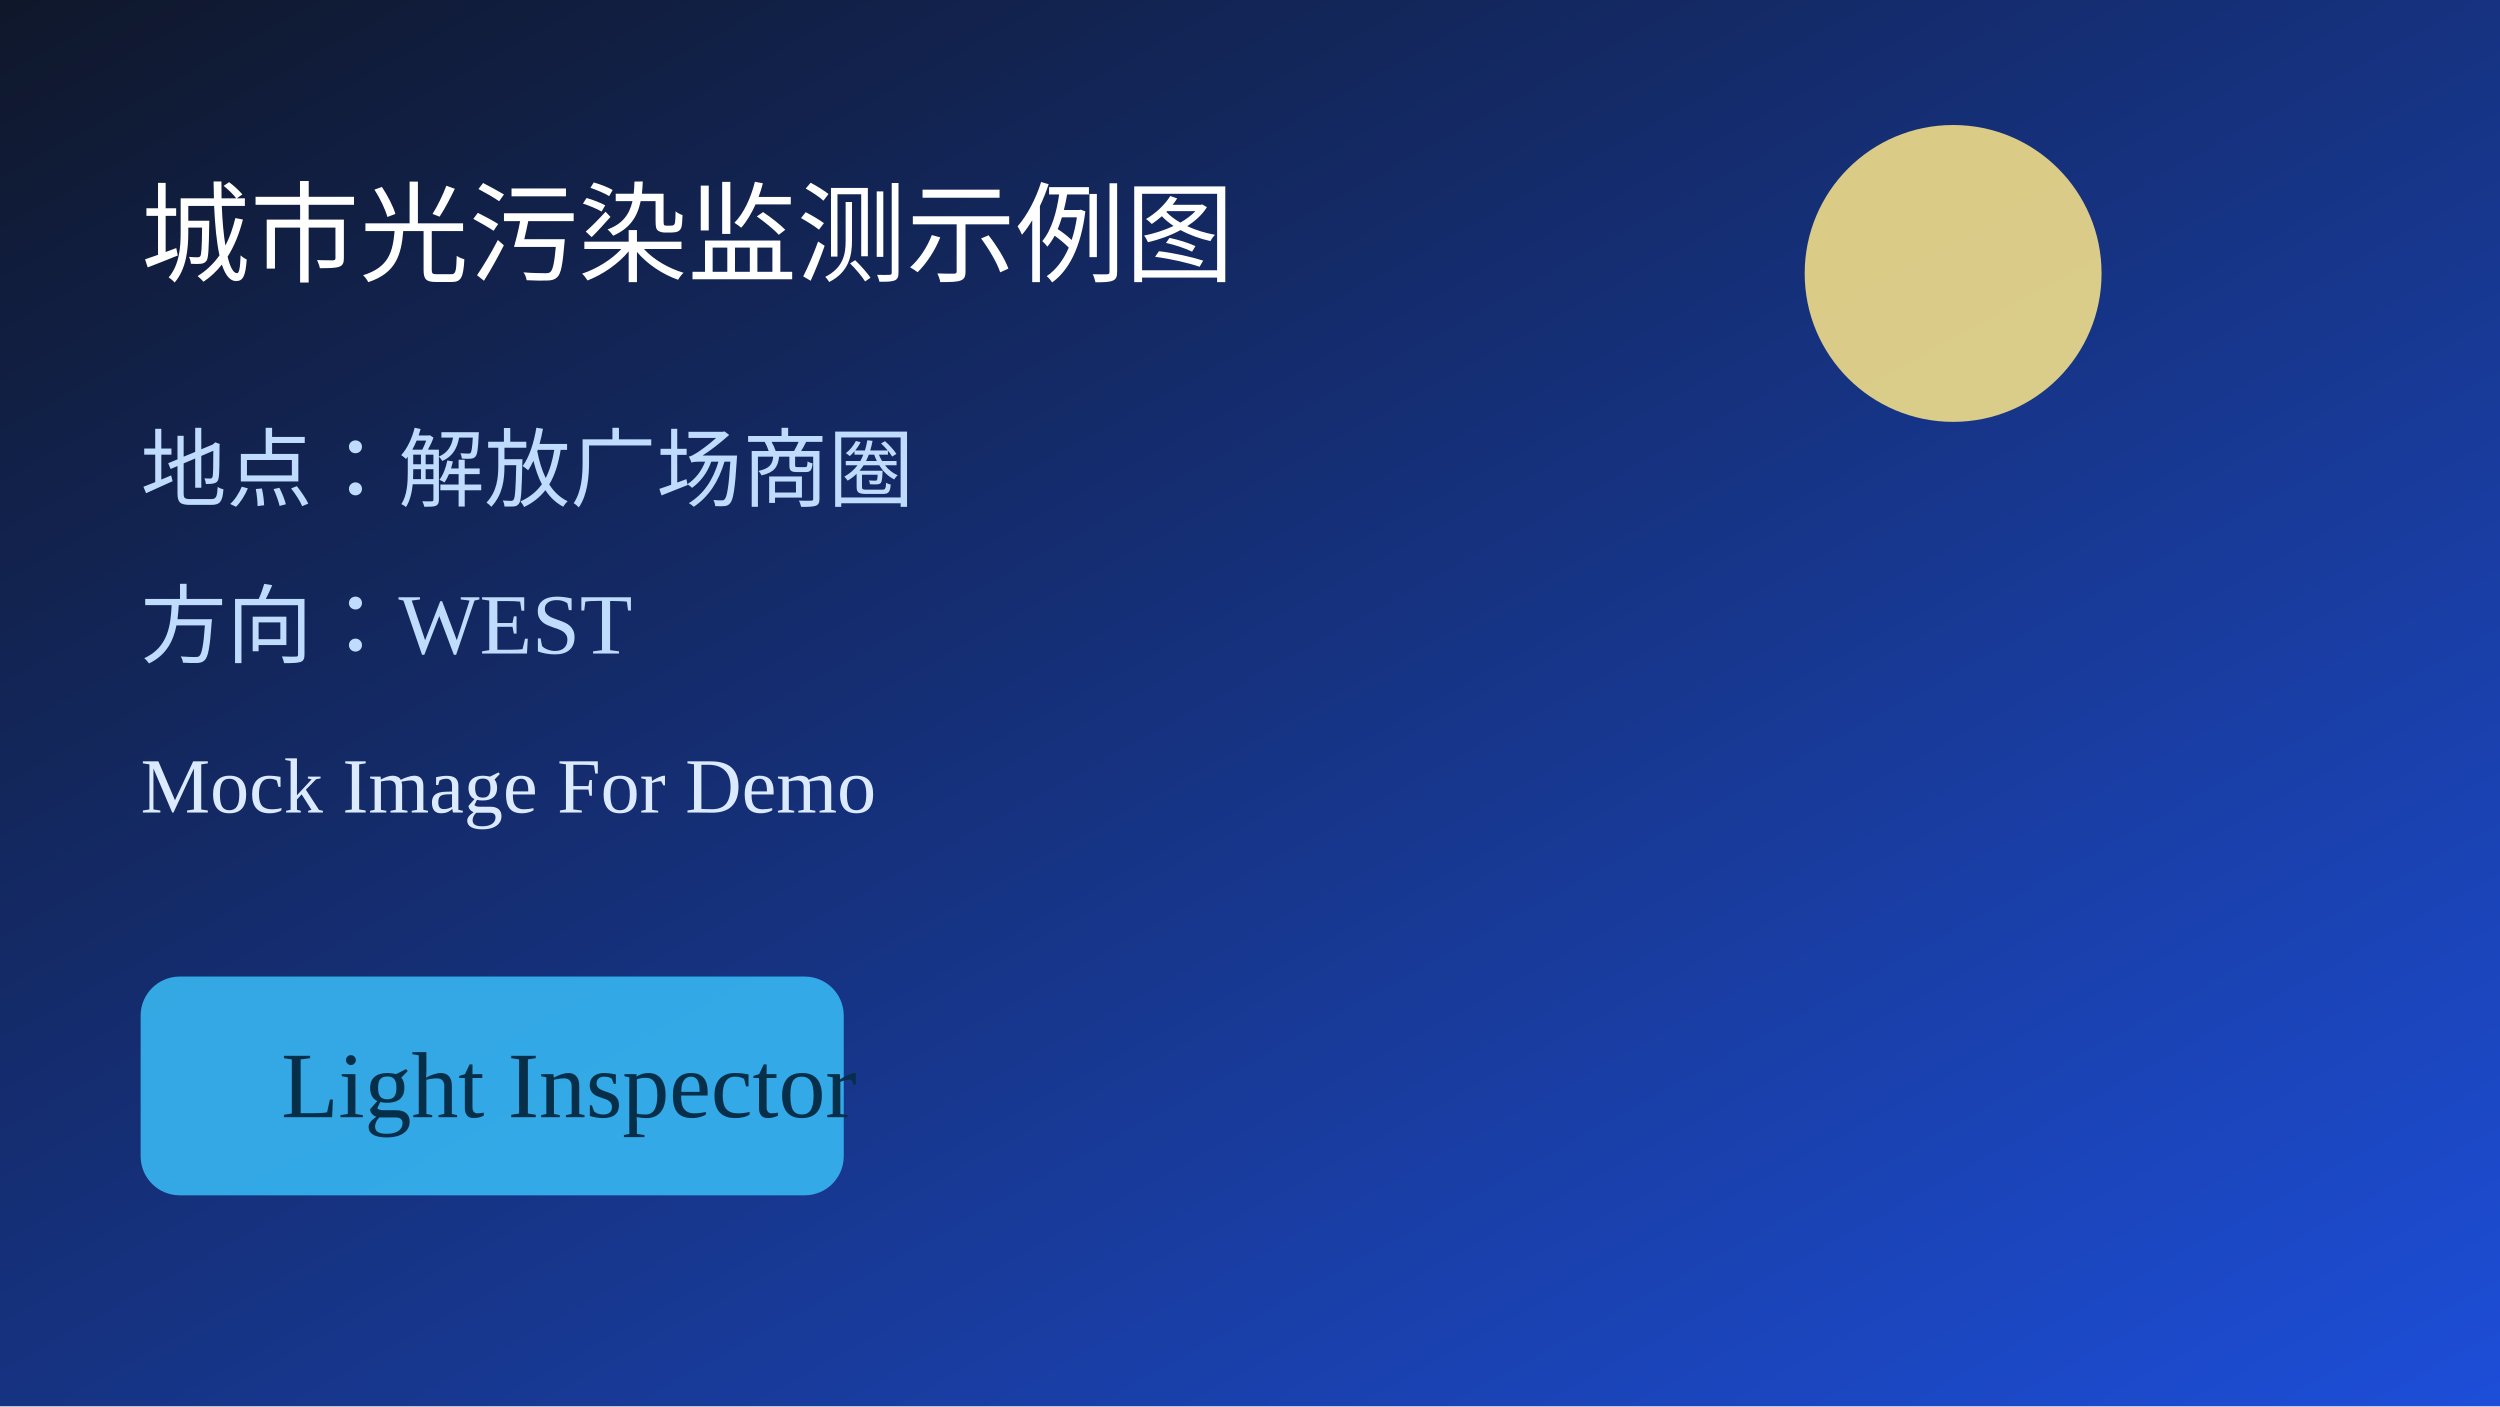
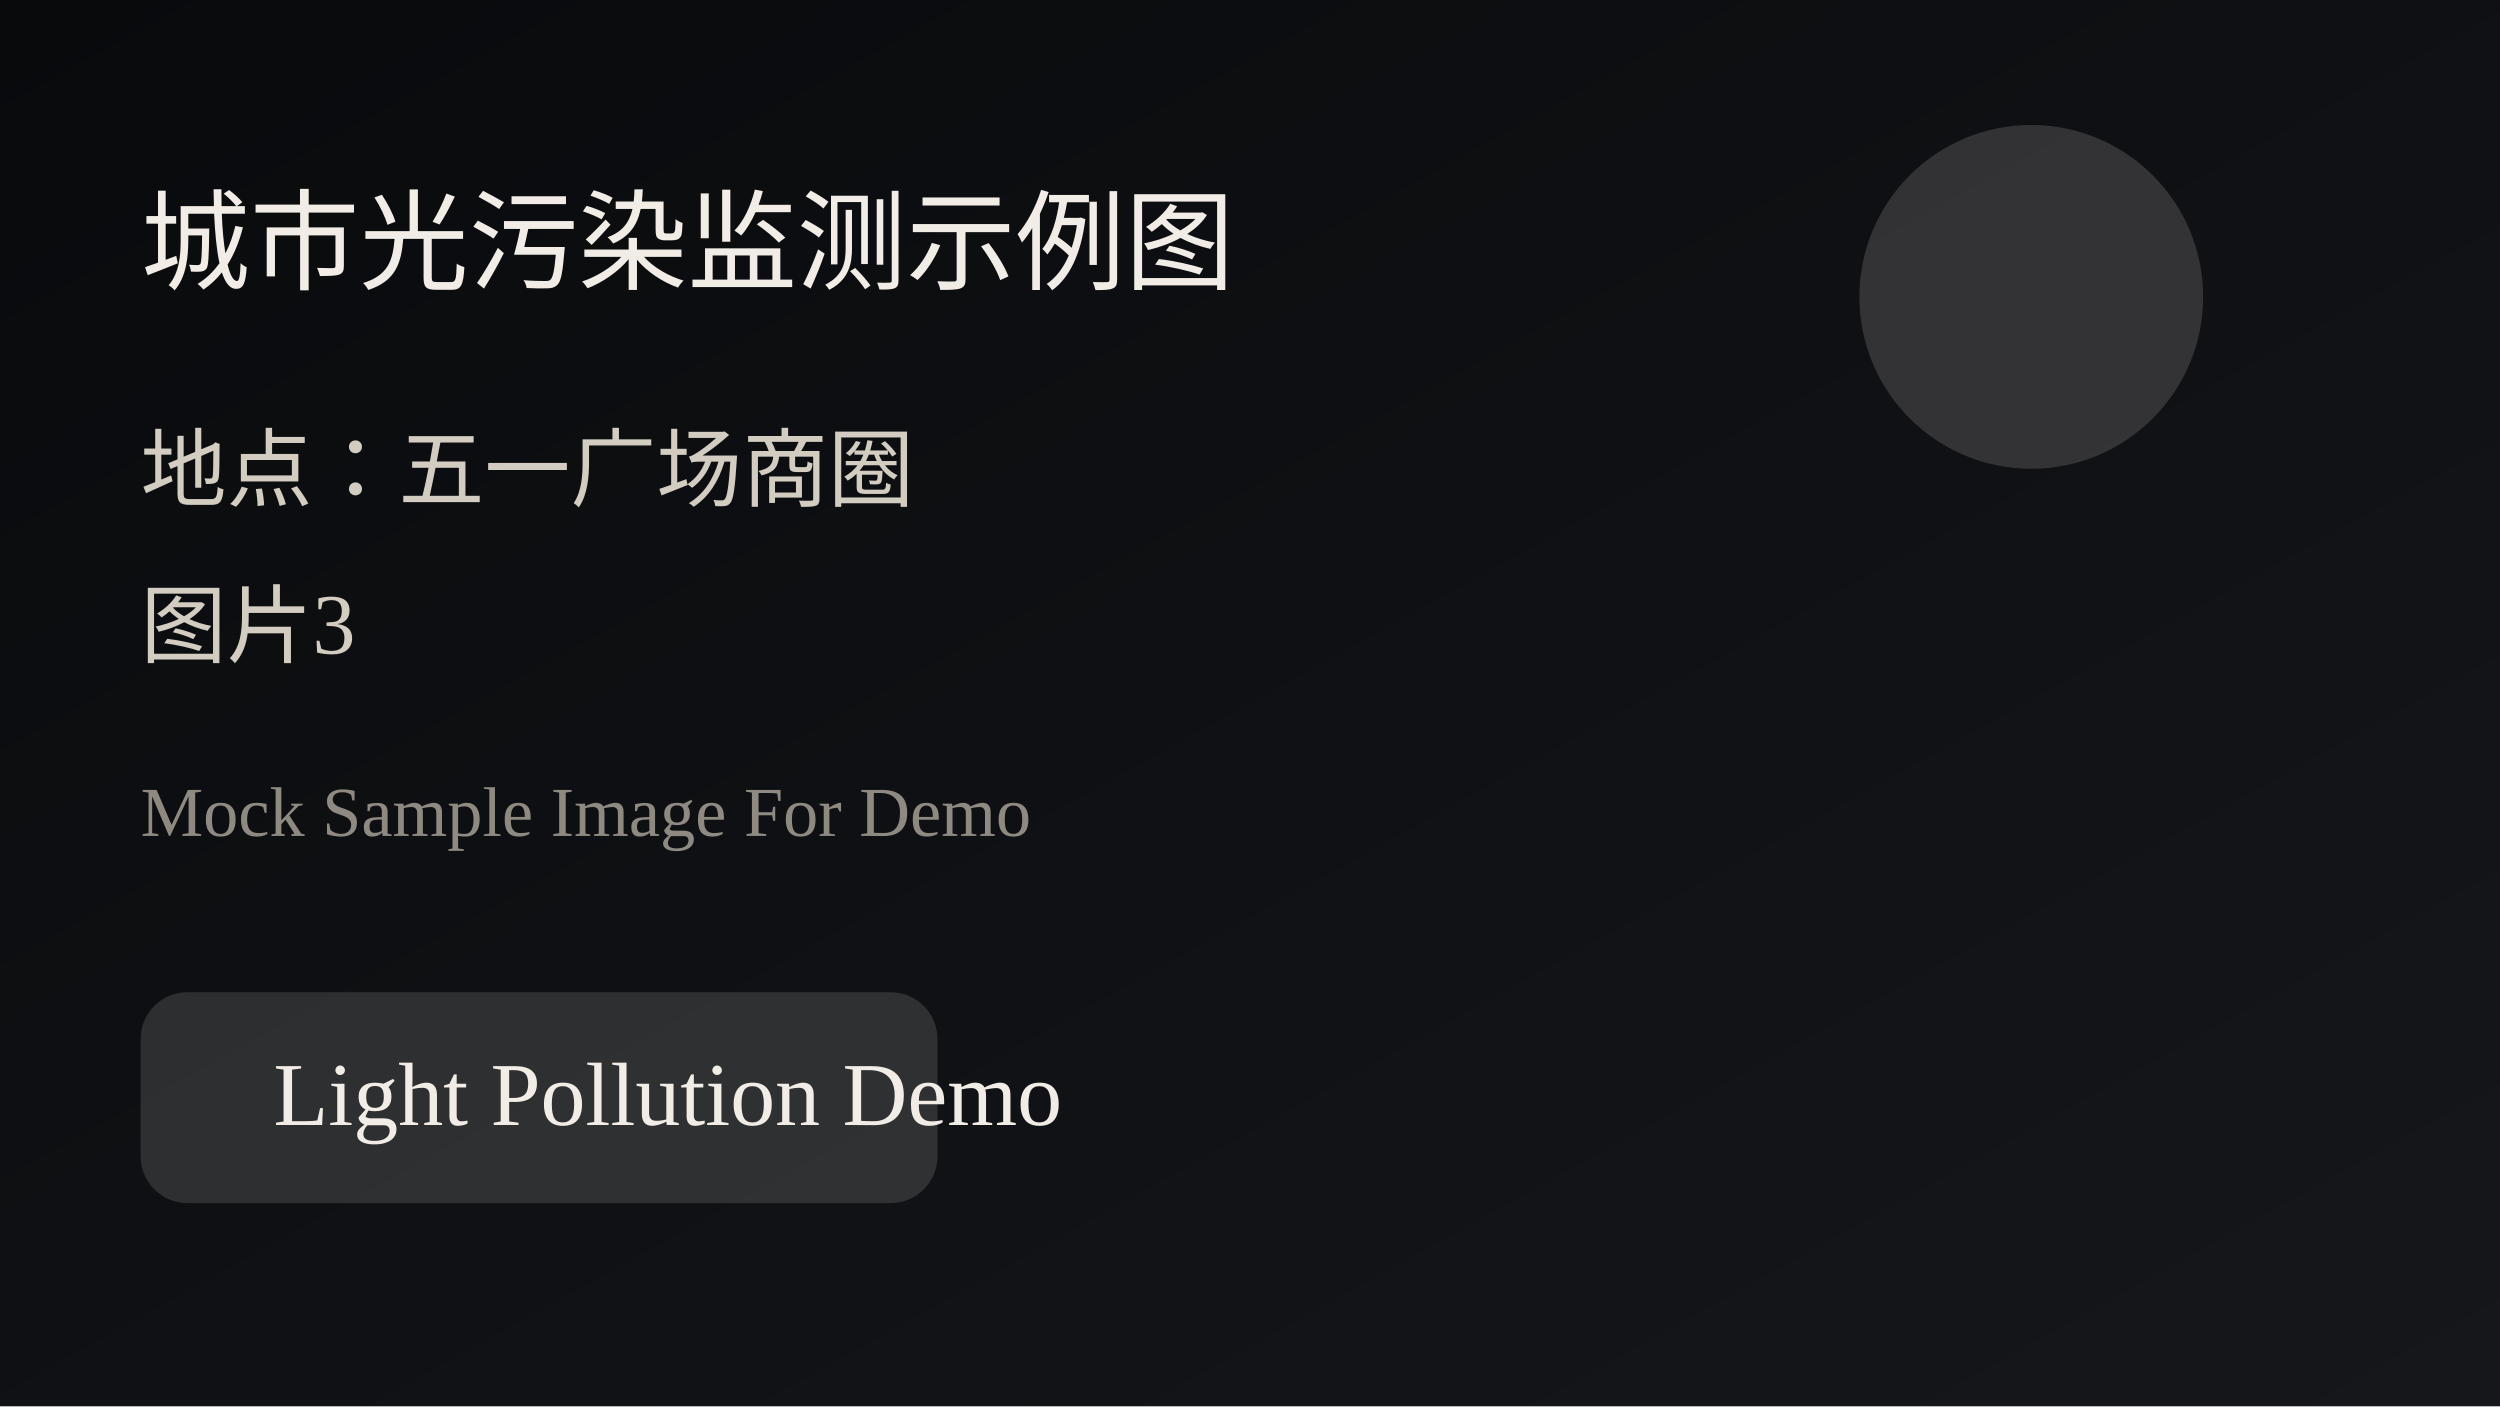
<svg xmlns="http://www.w3.org/2000/svg" width="640" height="360">
  <defs>
    <linearGradient id="bg" x1="0" x2="1" y1="0" y2="1">
-       <stop offset="0%" stop-color="#0f172a" />
-       <stop offset="100%" stop-color="#1d4ed8" />
+       <stop offset="0%" stop-color="#090a0c" />
+       <stop offset="100%" stop-color="#15171b" />
    </linearGradient>
  </defs>
  <rect width="100%" height="100%" fill="url(#bg)" />
-   <circle cx="500" cy="70" r="38" fill="#fde68a" opacity="0.85" />
-   <text x="36" y="70" font-size="28" fill="#ffffff">城市光污染监测示例图</text>
-   <text x="36" y="128" font-size="22" fill="#bfdbfe">地点：解放广场商圈</text>
-   <text x="36" y="168" font-size="22" fill="#bfdbfe">方向：WEST</text>
-   <text x="36" y="208" font-size="20" fill="#dbeafe">Mock Image For Demo</text>
-   <rect x="36" y="250" width="180" height="56" rx="10" fill="#38bdf8" opacity="0.85" />
-   <text x="72" y="286" font-size="24" fill="#082f49">Light Inspector</text>
+   <circle cx="520" cy="76" r="44" fill="#f1ede6" opacity="0.16" />
+   <text x="36" y="72" font-size="28" fill="#f1ede6">城市光污染监测示例图</text>
+   <text x="36" y="128" font-size="22" fill="#d2ccc1">地点：五一广场商圈</text>
+   <text x="36" y="168" font-size="22" fill="#d2ccc1">图片3</text>
+   <text x="36" y="214" font-size="18" fill="#8f8a81">Mock Sample Image For Demo</text>
+   <rect x="36" y="254" width="204" height="54" rx="12" fill="#f1ede6" opacity="0.14" />
+   <text x="70" y="288" font-size="23" fill="#f1ede6">Light Pollution Demo</text>
</svg>
